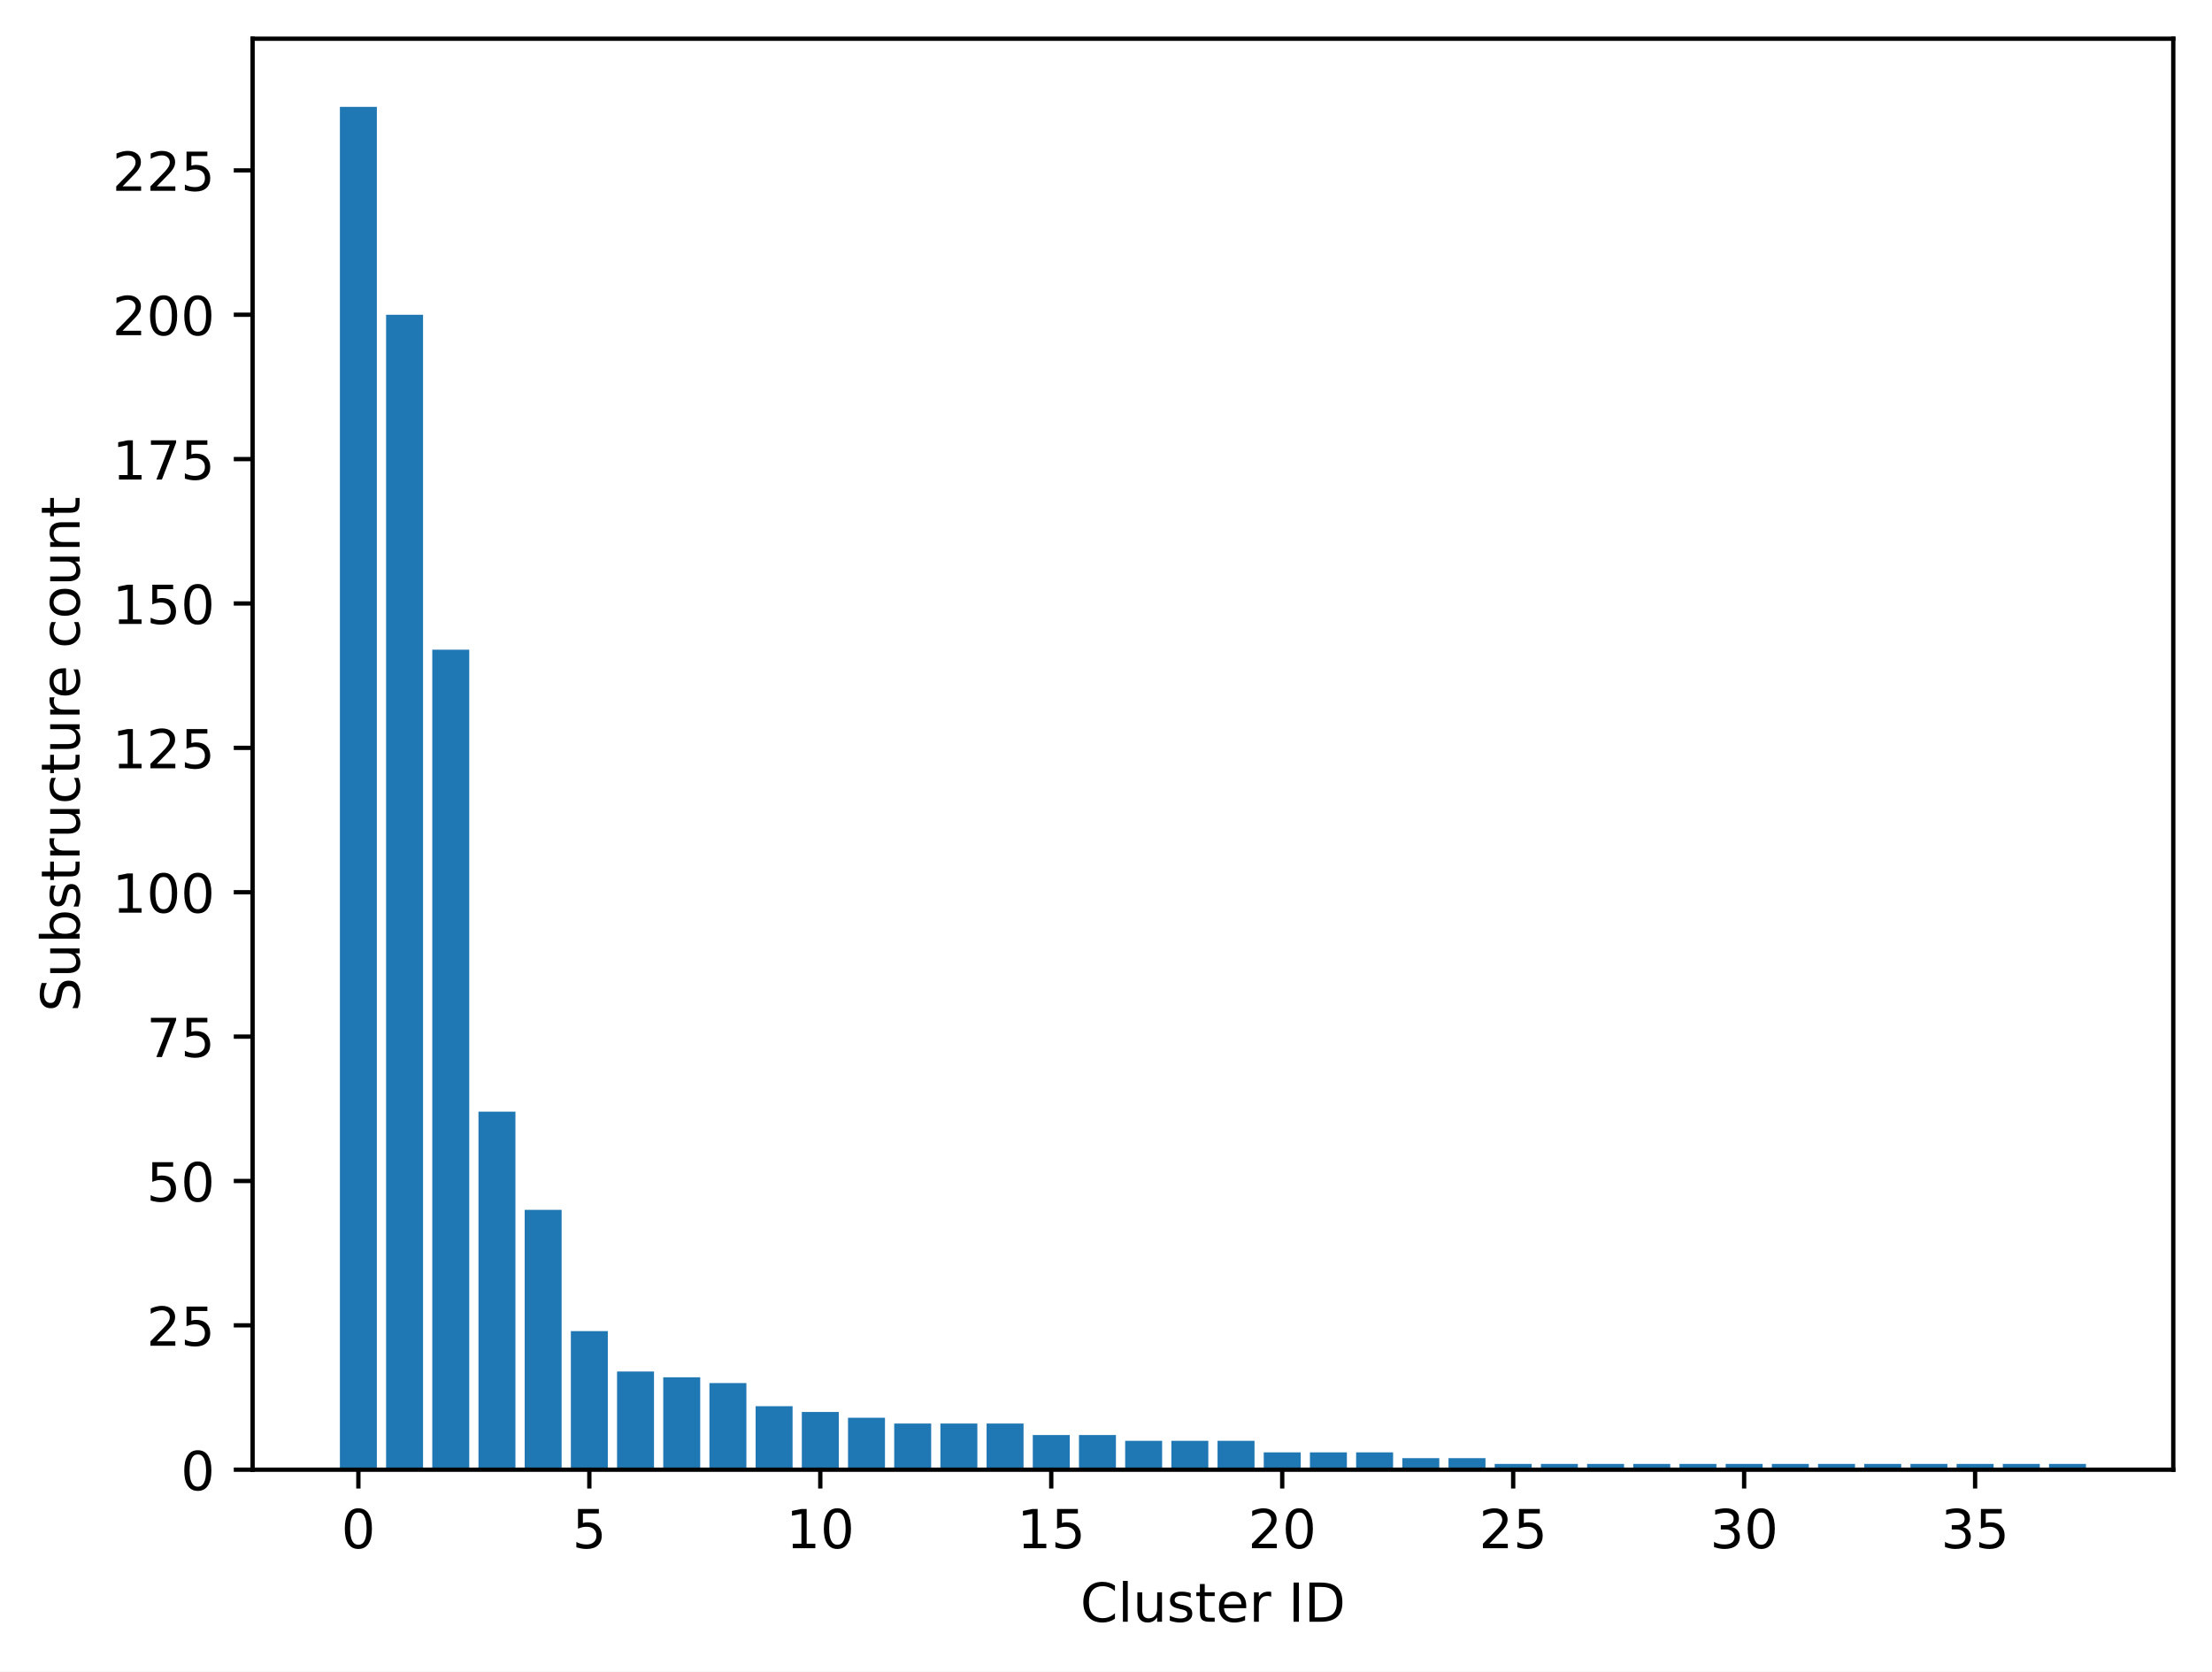
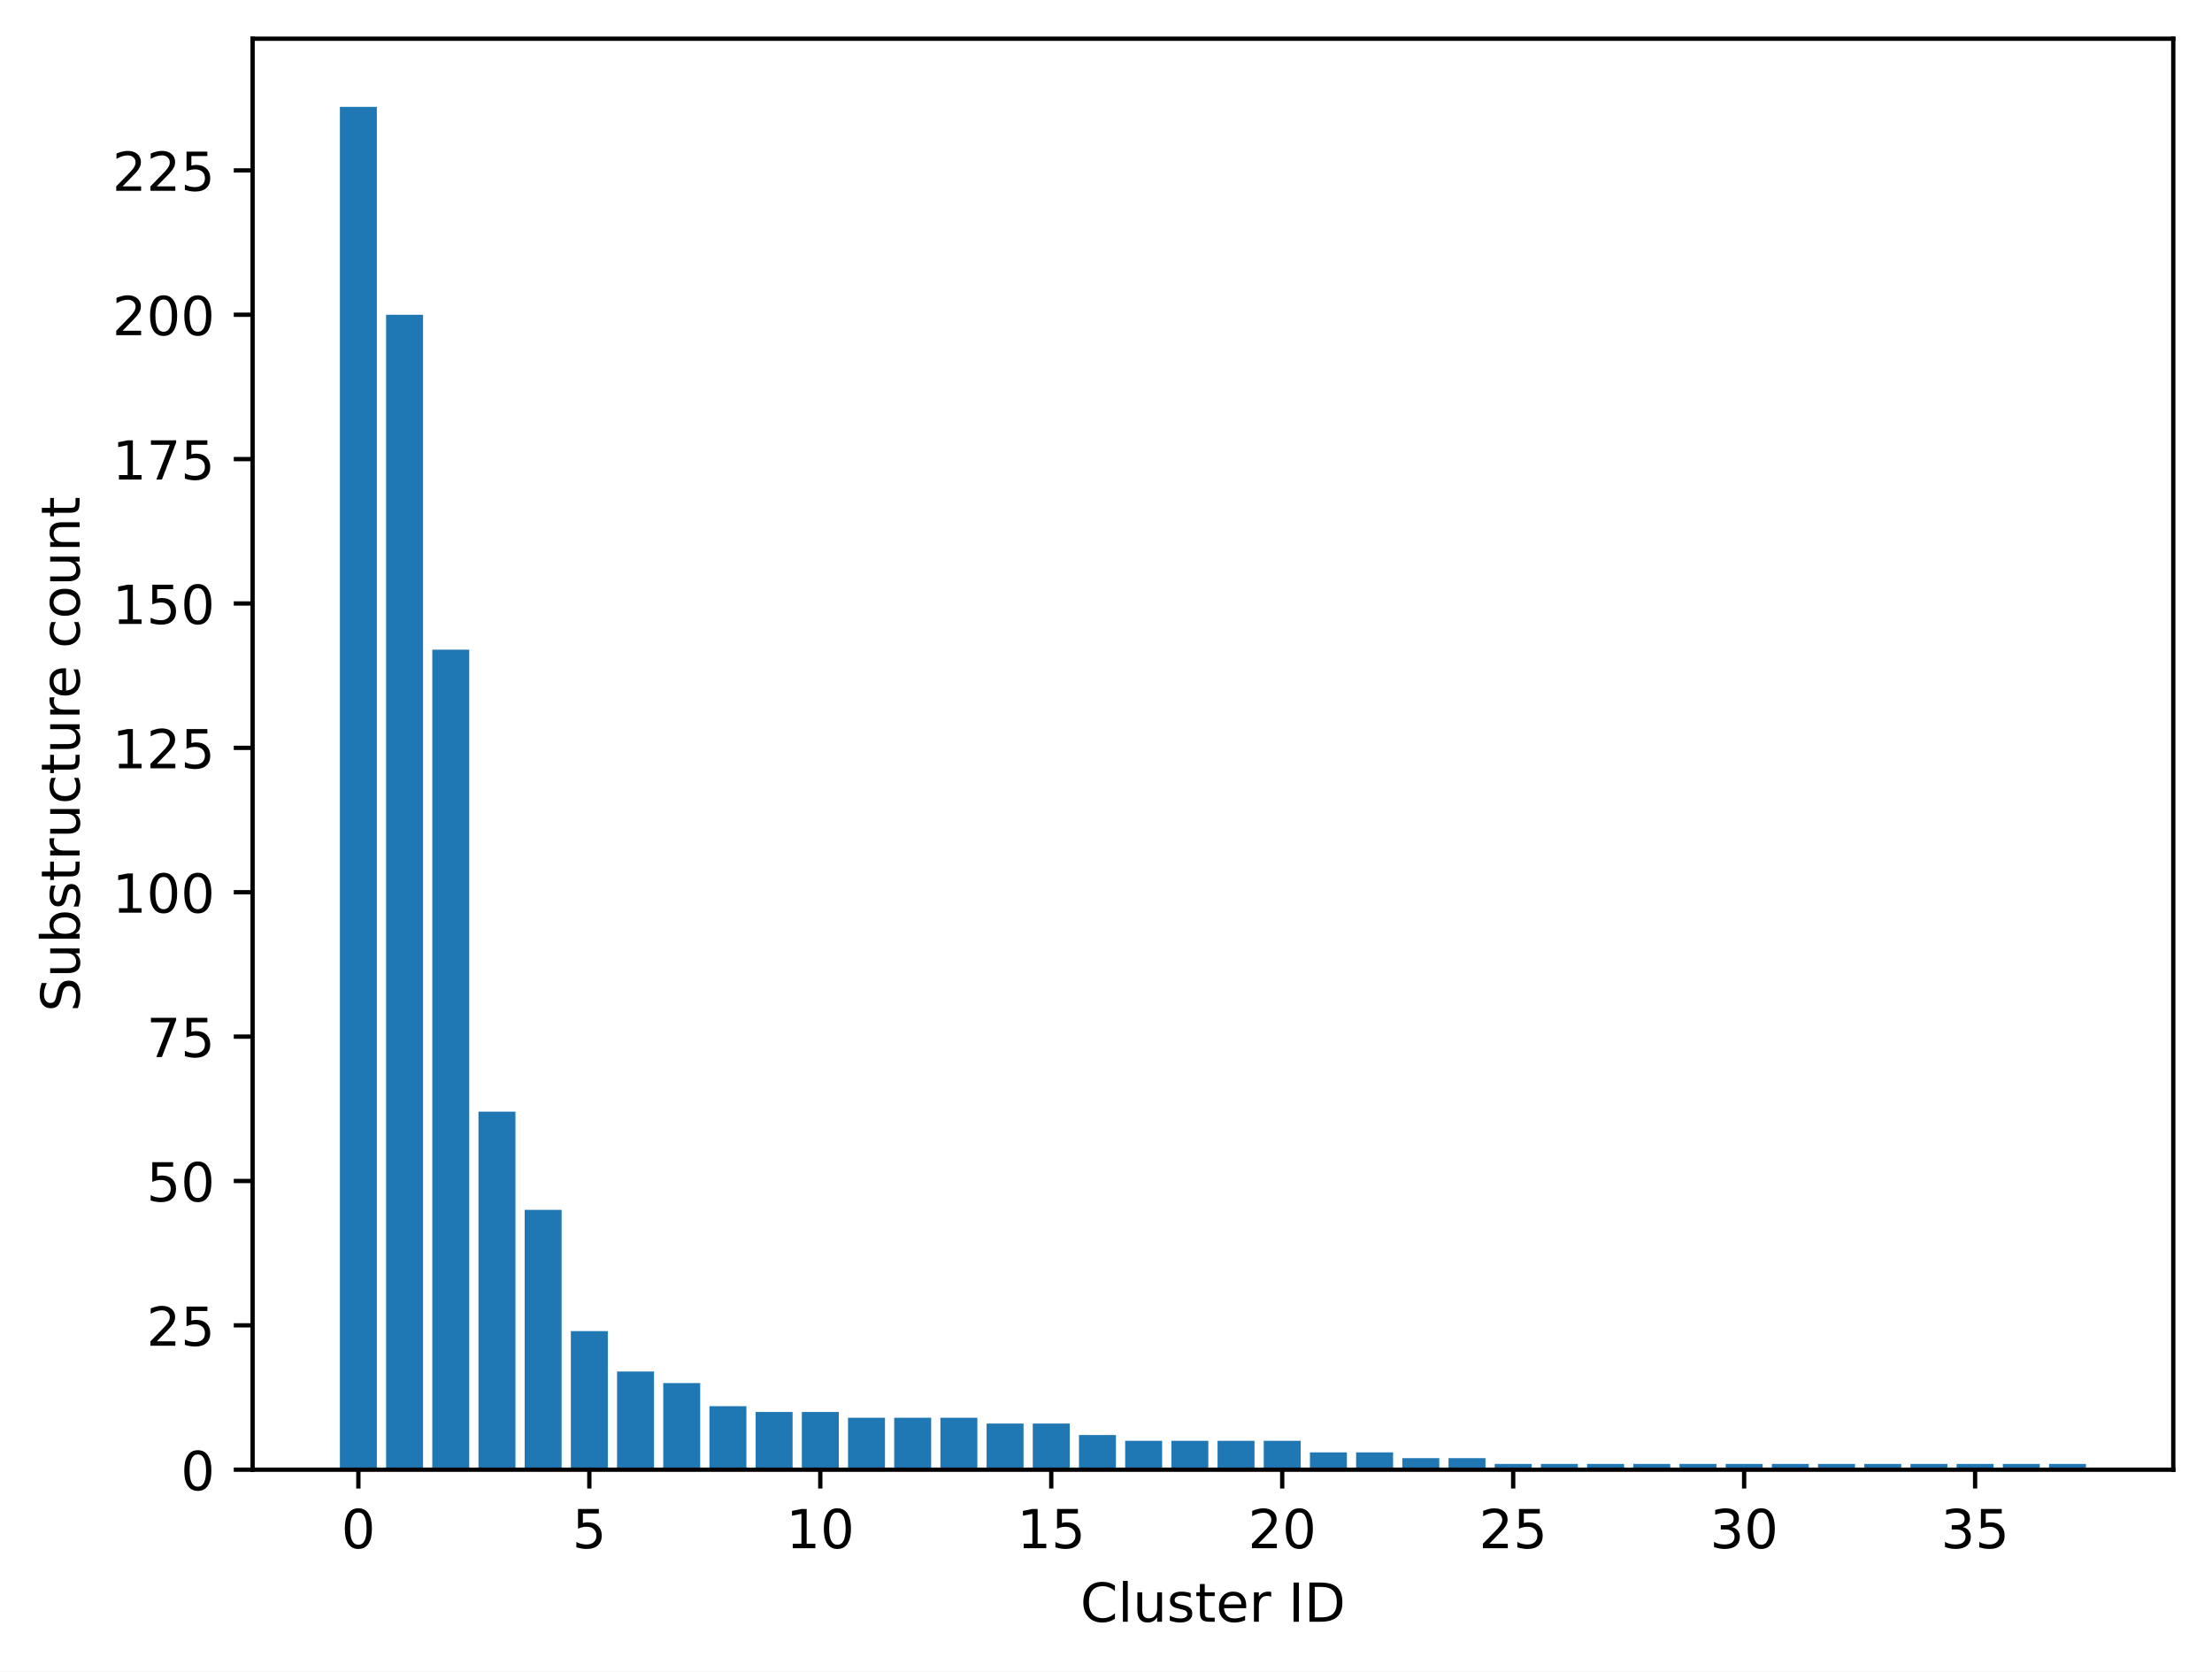
<svg xmlns="http://www.w3.org/2000/svg" xmlns:xlink="http://www.w3.org/1999/xlink" width="411.286pt" height="310.868pt" viewBox="0 0 411.286 310.868" version="1.1">
  <defs>
    <style type="text/css">*{stroke-linejoin: round; stroke-linecap: butt}</style>
  </defs>
  <g id="figure_1">
    <g id="patch_1">
      <path d="M 0 310.868  L 411.286 310.868  L 411.286 0  L 0 0  z " style="fill: #ffffff" />
    </g>
    <g id="axes_1">
      <g id="patch_2">
        <path d="M 46.966 273.312  L 404.086 273.312  L 404.086 7.2  L 46.966 7.2  z " style="fill: #ffffff" />
      </g>
      <g id="patch_3">
-         <path d="M 63.198 273.312  L 70.069 273.312  L 70.069 19.872  L 63.198 19.872  z " clip-path="url(#p70efdf3219)" style="fill: #1f77b4" />
+         <path d="M 63.198 273.312  L 70.069 273.312  L 70.069 19.872  L 63.198 19.872  z " clip-path="url(#p86420637dc)" style="fill: #1f77b4" />
      </g>
      <g id="patch_4">
-         <path d="M 71.787 273.312  L 78.658 273.312  L 78.658 58.532  L 71.787 58.532  z " clip-path="url(#p70efdf3219)" style="fill: #1f77b4" />
+         <path d="M 71.787 273.312  L 78.658 273.312  L 78.658 58.532  L 71.787 58.532  z " clip-path="url(#p86420637dc)" style="fill: #1f77b4" />
      </g>
      <g id="patch_5">
-         <path d="M 80.376 273.312  L 87.247 273.312  L 87.247 120.818  L 80.376 120.818  z " clip-path="url(#p70efdf3219)" style="fill: #1f77b4" />
+         <path d="M 80.376 273.312  L 87.247 273.312  L 87.247 120.818  L 80.376 120.818  z " clip-path="url(#p86420637dc)" style="fill: #1f77b4" />
      </g>
      <g id="patch_6">
-         <path d="M 88.965 273.312  L 95.836 273.312  L 95.836 206.73  L 88.965 206.73  z " clip-path="url(#p70efdf3219)" style="fill: #1f77b4" />
+         <path d="M 88.965 273.312  L 95.836 273.312  L 95.836 206.73  L 88.965 206.73  z " clip-path="url(#p86420637dc)" style="fill: #1f77b4" />
      </g>
      <g id="patch_7">
-         <path d="M 97.553 273.312  L 104.424 273.312  L 104.424 224.987  L 97.553 224.987  z " clip-path="url(#p70efdf3219)" style="fill: #1f77b4" />
+         <path d="M 97.553 273.312  L 104.424 273.312  L 104.424 224.987  L 97.553 224.987  z " clip-path="url(#p86420637dc)" style="fill: #1f77b4" />
      </g>
      <g id="patch_8">
-         <path d="M 106.142 273.312  L 113.013 273.312  L 113.013 247.538  L 106.142 247.538  z " clip-path="url(#p70efdf3219)" style="fill: #1f77b4" />
+         <path d="M 106.142 273.312  L 113.013 273.312  L 113.013 247.538  L 106.142 247.538  z " clip-path="url(#p86420637dc)" style="fill: #1f77b4" />
      </g>
      <g id="patch_9">
-         <path d="M 114.731 273.312  L 121.602 273.312  L 121.602 255.056  L 114.731 255.056  z " clip-path="url(#p70efdf3219)" style="fill: #1f77b4" />
+         <path d="M 114.731 273.312  L 121.602 273.312  L 121.602 255.056  L 114.731 255.056  z " clip-path="url(#p86420637dc)" style="fill: #1f77b4" />
      </g>
      <g id="patch_10">
-         <path d="M 123.32 273.312  L 130.191 273.312  L 130.191 256.13  L 123.32 256.13  z " clip-path="url(#p70efdf3219)" style="fill: #1f77b4" />
+         <path d="M 123.32 273.312  L 130.191 273.312  L 130.191 257.204  L 123.32 257.204  z " clip-path="url(#p86420637dc)" style="fill: #1f77b4" />
      </g>
      <g id="patch_11">
-         <path d="M 131.908 273.312  L 138.779 273.312  L 138.779 257.204  L 131.908 257.204  z " clip-path="url(#p70efdf3219)" style="fill: #1f77b4" />
+         <path d="M 131.908 273.312  L 138.779 273.312  L 138.779 261.499  L 131.908 261.499  z " clip-path="url(#p86420637dc)" style="fill: #1f77b4" />
      </g>
      <g id="patch_12">
-         <path d="M 140.497 273.312  L 147.368 273.312  L 147.368 261.499  L 140.497 261.499  z " clip-path="url(#p70efdf3219)" style="fill: #1f77b4" />
+         <path d="M 140.497 273.312  L 147.368 273.312  L 147.368 262.573  L 140.497 262.573  z " clip-path="url(#p86420637dc)" style="fill: #1f77b4" />
      </g>
      <g id="patch_13">
-         <path d="M 149.086 273.312  L 155.957 273.312  L 155.957 262.573  L 149.086 262.573  z " clip-path="url(#p70efdf3219)" style="fill: #1f77b4" />
+         <path d="M 149.086 273.312  L 155.957 273.312  L 155.957 262.573  L 149.086 262.573  z " clip-path="url(#p86420637dc)" style="fill: #1f77b4" />
      </g>
      <g id="patch_14">
-         <path d="M 157.675 273.312  L 164.546 273.312  L 164.546 263.647  L 157.675 263.647  z " clip-path="url(#p70efdf3219)" style="fill: #1f77b4" />
+         <path d="M 157.675 273.312  L 164.546 273.312  L 164.546 263.647  L 157.675 263.647  z " clip-path="url(#p86420637dc)" style="fill: #1f77b4" />
      </g>
      <g id="patch_15">
-         <path d="M 166.263 273.312  L 173.134 273.312  L 173.134 264.721  L 166.263 264.721  z " clip-path="url(#p70efdf3219)" style="fill: #1f77b4" />
+         <path d="M 166.263 273.312  L 173.134 273.312  L 173.134 263.647  L 166.263 263.647  z " clip-path="url(#p86420637dc)" style="fill: #1f77b4" />
      </g>
      <g id="patch_16">
-         <path d="M 174.852 273.312  L 181.723 273.312  L 181.723 264.721  L 174.852 264.721  z " clip-path="url(#p70efdf3219)" style="fill: #1f77b4" />
+         <path d="M 174.852 273.312  L 181.723 273.312  L 181.723 263.647  L 174.852 263.647  z " clip-path="url(#p86420637dc)" style="fill: #1f77b4" />
      </g>
      <g id="patch_17">
-         <path d="M 183.441 273.312  L 190.312 273.312  L 190.312 264.721  L 183.441 264.721  z " clip-path="url(#p70efdf3219)" style="fill: #1f77b4" />
+         <path d="M 183.441 273.312  L 190.312 273.312  L 190.312 264.721  L 183.441 264.721  z " clip-path="url(#p86420637dc)" style="fill: #1f77b4" />
      </g>
      <g id="patch_18">
-         <path d="M 192.03 273.312  L 198.901 273.312  L 198.901 266.869  L 192.03 266.869  z " clip-path="url(#p70efdf3219)" style="fill: #1f77b4" />
+         <path d="M 192.03 273.312  L 198.901 273.312  L 198.901 264.721  L 192.03 264.721  z " clip-path="url(#p86420637dc)" style="fill: #1f77b4" />
      </g>
      <g id="patch_19">
-         <path d="M 200.618 273.312  L 207.489 273.312  L 207.489 266.869  L 200.618 266.869  z " clip-path="url(#p70efdf3219)" style="fill: #1f77b4" />
+         <path d="M 200.618 273.312  L 207.489 273.312  L 207.489 266.869  L 200.618 266.869  z " clip-path="url(#p86420637dc)" style="fill: #1f77b4" />
      </g>
      <g id="patch_20">
-         <path d="M 209.207 273.312  L 216.078 273.312  L 216.078 267.943  L 209.207 267.943  z " clip-path="url(#p70efdf3219)" style="fill: #1f77b4" />
+         <path d="M 209.207 273.312  L 216.078 273.312  L 216.078 267.943  L 209.207 267.943  z " clip-path="url(#p86420637dc)" style="fill: #1f77b4" />
      </g>
      <g id="patch_21">
-         <path d="M 217.796 273.312  L 224.667 273.312  L 224.667 267.943  L 217.796 267.943  z " clip-path="url(#p70efdf3219)" style="fill: #1f77b4" />
+         <path d="M 217.796 273.312  L 224.667 273.312  L 224.667 267.943  L 217.796 267.943  z " clip-path="url(#p86420637dc)" style="fill: #1f77b4" />
      </g>
      <g id="patch_22">
-         <path d="M 226.384 273.312  L 233.255 273.312  L 233.255 267.943  L 226.384 267.943  z " clip-path="url(#p70efdf3219)" style="fill: #1f77b4" />
+         <path d="M 226.384 273.312  L 233.255 273.312  L 233.255 267.943  L 226.384 267.943  z " clip-path="url(#p86420637dc)" style="fill: #1f77b4" />
      </g>
      <g id="patch_23">
-         <path d="M 234.973 273.312  L 241.844 273.312  L 241.844 270.09  L 234.973 270.09  z " clip-path="url(#p70efdf3219)" style="fill: #1f77b4" />
+         <path d="M 234.973 273.312  L 241.844 273.312  L 241.844 267.943  L 234.973 267.943  z " clip-path="url(#p86420637dc)" style="fill: #1f77b4" />
      </g>
      <g id="patch_24">
-         <path d="M 243.562 273.312  L 250.433 273.312  L 250.433 270.09  L 243.562 270.09  z " clip-path="url(#p70efdf3219)" style="fill: #1f77b4" />
+         <path d="M 243.562 273.312  L 250.433 273.312  L 250.433 270.09  L 243.562 270.09  z " clip-path="url(#p86420637dc)" style="fill: #1f77b4" />
      </g>
      <g id="patch_25">
-         <path d="M 252.151 273.312  L 259.022 273.312  L 259.022 270.09  L 252.151 270.09  z " clip-path="url(#p70efdf3219)" style="fill: #1f77b4" />
+         <path d="M 252.151 273.312  L 259.022 273.312  L 259.022 270.09  L 252.151 270.09  z " clip-path="url(#p86420637dc)" style="fill: #1f77b4" />
      </g>
      <g id="patch_26">
-         <path d="M 260.739 273.312  L 267.61 273.312  L 267.61 271.164  L 260.739 271.164  z " clip-path="url(#p70efdf3219)" style="fill: #1f77b4" />
+         <path d="M 260.739 273.312  L 267.61 273.312  L 267.61 271.164  L 260.739 271.164  z " clip-path="url(#p86420637dc)" style="fill: #1f77b4" />
      </g>
      <g id="patch_27">
-         <path d="M 269.328 273.312  L 276.199 273.312  L 276.199 271.164  L 269.328 271.164  z " clip-path="url(#p70efdf3219)" style="fill: #1f77b4" />
+         <path d="M 269.328 273.312  L 276.199 273.312  L 276.199 271.164  L 269.328 271.164  z " clip-path="url(#p86420637dc)" style="fill: #1f77b4" />
      </g>
      <g id="patch_28">
-         <path d="M 277.917 273.312  L 284.788 273.312  L 284.788 272.238  L 277.917 272.238  z " clip-path="url(#p70efdf3219)" style="fill: #1f77b4" />
+         <path d="M 277.917 273.312  L 284.788 273.312  L 284.788 272.238  L 277.917 272.238  z " clip-path="url(#p86420637dc)" style="fill: #1f77b4" />
      </g>
      <g id="patch_29">
-         <path d="M 286.506 273.312  L 293.377 273.312  L 293.377 272.238  L 286.506 272.238  z " clip-path="url(#p70efdf3219)" style="fill: #1f77b4" />
+         <path d="M 286.506 273.312  L 293.377 273.312  L 293.377 272.238  L 286.506 272.238  z " clip-path="url(#p86420637dc)" style="fill: #1f77b4" />
      </g>
      <g id="patch_30">
-         <path d="M 295.094 273.312  L 301.965 273.312  L 301.965 272.238  L 295.094 272.238  z " clip-path="url(#p70efdf3219)" style="fill: #1f77b4" />
+         <path d="M 295.094 273.312  L 301.965 273.312  L 301.965 272.238  L 295.094 272.238  z " clip-path="url(#p86420637dc)" style="fill: #1f77b4" />
      </g>
      <g id="patch_31">
-         <path d="M 303.683 273.312  L 310.554 273.312  L 310.554 272.238  L 303.683 272.238  z " clip-path="url(#p70efdf3219)" style="fill: #1f77b4" />
+         <path d="M 303.683 273.312  L 310.554 273.312  L 310.554 272.238  L 303.683 272.238  z " clip-path="url(#p86420637dc)" style="fill: #1f77b4" />
      </g>
      <g id="patch_32">
-         <path d="M 312.272 273.312  L 319.143 273.312  L 319.143 272.238  L 312.272 272.238  z " clip-path="url(#p70efdf3219)" style="fill: #1f77b4" />
+         <path d="M 312.272 273.312  L 319.143 273.312  L 319.143 272.238  L 312.272 272.238  z " clip-path="url(#p86420637dc)" style="fill: #1f77b4" />
      </g>
      <g id="patch_33">
-         <path d="M 320.861 273.312  L 327.732 273.312  L 327.732 272.238  L 320.861 272.238  z " clip-path="url(#p70efdf3219)" style="fill: #1f77b4" />
+         <path d="M 320.861 273.312  L 327.732 273.312  L 327.732 272.238  L 320.861 272.238  z " clip-path="url(#p86420637dc)" style="fill: #1f77b4" />
      </g>
      <g id="patch_34">
-         <path d="M 329.449 273.312  L 336.32 273.312  L 336.32 272.238  L 329.449 272.238  z " clip-path="url(#p70efdf3219)" style="fill: #1f77b4" />
+         <path d="M 329.449 273.312  L 336.32 273.312  L 336.32 272.238  L 329.449 272.238  z " clip-path="url(#p86420637dc)" style="fill: #1f77b4" />
      </g>
      <g id="patch_35">
-         <path d="M 338.038 273.312  L 344.909 273.312  L 344.909 272.238  L 338.038 272.238  z " clip-path="url(#p70efdf3219)" style="fill: #1f77b4" />
+         <path d="M 338.038 273.312  L 344.909 273.312  L 344.909 272.238  L 338.038 272.238  z " clip-path="url(#p86420637dc)" style="fill: #1f77b4" />
      </g>
      <g id="patch_36">
-         <path d="M 346.627 273.312  L 353.498 273.312  L 353.498 272.238  L 346.627 272.238  z " clip-path="url(#p70efdf3219)" style="fill: #1f77b4" />
+         <path d="M 346.627 273.312  L 353.498 273.312  L 353.498 272.238  L 346.627 272.238  z " clip-path="url(#p86420637dc)" style="fill: #1f77b4" />
      </g>
      <g id="patch_37">
-         <path d="M 355.216 273.312  L 362.087 273.312  L 362.087 272.238  L 355.216 272.238  z " clip-path="url(#p70efdf3219)" style="fill: #1f77b4" />
+         <path d="M 355.216 273.312  L 362.087 273.312  L 362.087 272.238  L 355.216 272.238  z " clip-path="url(#p86420637dc)" style="fill: #1f77b4" />
      </g>
      <g id="patch_38">
-         <path d="M 363.804 273.312  L 370.675 273.312  L 370.675 272.238  L 363.804 272.238  z " clip-path="url(#p70efdf3219)" style="fill: #1f77b4" />
+         <path d="M 363.804 273.312  L 370.675 273.312  L 370.675 272.238  L 363.804 272.238  z " clip-path="url(#p86420637dc)" style="fill: #1f77b4" />
      </g>
      <g id="patch_39">
-         <path d="M 372.393 273.312  L 379.264 273.312  L 379.264 272.238  L 372.393 272.238  z " clip-path="url(#p70efdf3219)" style="fill: #1f77b4" />
+         <path d="M 372.393 273.312  L 379.264 273.312  L 379.264 272.238  L 372.393 272.238  z " clip-path="url(#p86420637dc)" style="fill: #1f77b4" />
      </g>
      <g id="patch_40">
-         <path d="M 380.982 273.312  L 387.853 273.312  L 387.853 272.238  L 380.982 272.238  z " clip-path="url(#p70efdf3219)" style="fill: #1f77b4" />
+         <path d="M 380.982 273.312  L 387.853 273.312  L 387.853 272.238  L 380.982 272.238  z " clip-path="url(#p86420637dc)" style="fill: #1f77b4" />
      </g>
      <g id="matplotlib.axis_1">
        <g id="xtick_1">
          <g id="line2d_1">
            <defs>
-               <path id="m24c90a7b37" d="M 0 0  L 0 3.5  " style="stroke: #000000; stroke-width: 0.8" />
+               <path id="m5de4d8541d" d="M 0 0  L 0 3.5  " style="stroke: #000000; stroke-width: 0.8" />
            </defs>
            <g>
-               <use xlink:href="#m24c90a7b37" x="66.634" y="273.312" style="stroke: #000000; stroke-width: 0.8" />
+               <use xlink:href="#m5de4d8541d" x="66.634" y="273.312" style="stroke: #000000; stroke-width: 0.8" />
            </g>
          </g>
          <g id="text_1">
            <g transform="translate(63.4526 287.9104) scale(0.1 -0.1)">
              <defs>
                <path id="DejaVuSans-30" d="M 2034 4250  Q 1547 4250 1301 3770  Q 1056 3291 1056 2328  Q 1056 1369 1301 889  Q 1547 409 2034 409  Q 2525 409 2770 889  Q 3016 1369 3016 2328  Q 3016 3291 2770 3770  Q 2525 4250 2034 4250  z M 2034 4750  Q 2819 4750 3233 4129  Q 3647 3509 3647 2328  Q 3647 1150 3233 529  Q 2819 -91 2034 -91  Q 1250 -91 836 529  Q 422 1150 422 2328  Q 422 3509 836 4129  Q 1250 4750 2034 4750  z " transform="scale(0.015625)" />
              </defs>
              <use xlink:href="#DejaVuSans-30" />
            </g>
          </g>
        </g>
        <g id="xtick_2">
          <g id="line2d_2">
            <g>
-               <use xlink:href="#m24c90a7b37" x="109.578" y="273.312" style="stroke: #000000; stroke-width: 0.8" />
+               <use xlink:href="#m5de4d8541d" x="109.578" y="273.312" style="stroke: #000000; stroke-width: 0.8" />
            </g>
          </g>
          <g id="text_2">
            <g transform="translate(106.3963 287.9104) scale(0.1 -0.1)">
              <defs>
                <path id="DejaVuSans-35" d="M 691 4666  L 3169 4666  L 3169 4134  L 1269 4134  L 1269 2991  Q 1406 3038 1543 3061  Q 1681 3084 1819 3084  Q 2600 3084 3056 2656  Q 3513 2228 3513 1497  Q 3513 744 3044 326  Q 2575 -91 1722 -91  Q 1428 -91 1123 -41  Q 819 9 494 109  L 494 744  Q 775 591 1075 516  Q 1375 441 1709 441  Q 2250 441 2565 725  Q 2881 1009 2881 1497  Q 2881 1984 2565 2268  Q 2250 2553 1709 2553  Q 1456 2553 1204 2497  Q 953 2441 691 2322  L 691 4666  z " transform="scale(0.015625)" />
              </defs>
              <use xlink:href="#DejaVuSans-35" />
            </g>
          </g>
        </g>
        <g id="xtick_3">
          <g id="line2d_3">
            <g>
-               <use xlink:href="#m24c90a7b37" x="152.521" y="273.312" style="stroke: #000000; stroke-width: 0.8" />
+               <use xlink:href="#m5de4d8541d" x="152.521" y="273.312" style="stroke: #000000; stroke-width: 0.8" />
            </g>
          </g>
          <g id="text_3">
            <g transform="translate(146.1588 287.9104) scale(0.1 -0.1)">
              <defs>
                <path id="DejaVuSans-31" d="M 794 531  L 1825 531  L 1825 4091  L 703 3866  L 703 4441  L 1819 4666  L 2450 4666  L 2450 531  L 3481 531  L 3481 0  L 794 0  L 794 531  z " transform="scale(0.015625)" />
              </defs>
              <use xlink:href="#DejaVuSans-31" />
              <use xlink:href="#DejaVuSans-30" x="63.623" />
            </g>
          </g>
        </g>
        <g id="xtick_4">
          <g id="line2d_4">
            <g>
-               <use xlink:href="#m24c90a7b37" x="195.465" y="273.312" style="stroke: #000000; stroke-width: 0.8" />
+               <use xlink:href="#m5de4d8541d" x="195.465" y="273.312" style="stroke: #000000; stroke-width: 0.8" />
            </g>
          </g>
          <g id="text_4">
            <g transform="translate(189.1025 287.9104) scale(0.1 -0.1)">
              <use xlink:href="#DejaVuSans-31" />
              <use xlink:href="#DejaVuSans-35" x="63.623" />
            </g>
          </g>
        </g>
        <g id="xtick_5">
          <g id="line2d_5">
            <g>
-               <use xlink:href="#m24c90a7b37" x="238.409" y="273.312" style="stroke: #000000; stroke-width: 0.8" />
+               <use xlink:href="#m5de4d8541d" x="238.409" y="273.312" style="stroke: #000000; stroke-width: 0.8" />
            </g>
          </g>
          <g id="text_5">
            <g transform="translate(232.0462 287.9104) scale(0.1 -0.1)">
              <defs>
                <path id="DejaVuSans-32" d="M 1228 531  L 3431 531  L 3431 0  L 469 0  L 469 531  Q 828 903 1448 1529  Q 2069 2156 2228 2338  Q 2531 2678 2651 2914  Q 2772 3150 2772 3378  Q 2772 3750 2511 3984  Q 2250 4219 1831 4219  Q 1534 4219 1204 4116  Q 875 4013 500 3803  L 500 4441  Q 881 4594 1212 4672  Q 1544 4750 1819 4750  Q 2544 4750 2975 4387  Q 3406 4025 3406 3419  Q 3406 3131 3298 2873  Q 3191 2616 2906 2266  Q 2828 2175 2409 1742  Q 1991 1309 1228 531  z " transform="scale(0.015625)" />
              </defs>
              <use xlink:href="#DejaVuSans-32" />
              <use xlink:href="#DejaVuSans-30" x="63.623" />
            </g>
          </g>
        </g>
        <g id="xtick_6">
          <g id="line2d_6">
            <g>
-               <use xlink:href="#m24c90a7b37" x="281.352" y="273.312" style="stroke: #000000; stroke-width: 0.8" />
+               <use xlink:href="#m5de4d8541d" x="281.352" y="273.312" style="stroke: #000000; stroke-width: 0.8" />
            </g>
          </g>
          <g id="text_6">
            <g transform="translate(274.99 287.9104) scale(0.1 -0.1)">
              <use xlink:href="#DejaVuSans-32" />
              <use xlink:href="#DejaVuSans-35" x="63.623" />
            </g>
          </g>
        </g>
        <g id="xtick_7">
          <g id="line2d_7">
            <g>
-               <use xlink:href="#m24c90a7b37" x="324.296" y="273.312" style="stroke: #000000; stroke-width: 0.8" />
+               <use xlink:href="#m5de4d8541d" x="324.296" y="273.312" style="stroke: #000000; stroke-width: 0.8" />
            </g>
          </g>
          <g id="text_7">
            <g transform="translate(317.9337 287.9104) scale(0.1 -0.1)">
              <defs>
                <path id="DejaVuSans-33" d="M 2597 2516  Q 3050 2419 3304 2112  Q 3559 1806 3559 1356  Q 3559 666 3084 287  Q 2609 -91 1734 -91  Q 1441 -91 1130 -33  Q 819 25 488 141  L 488 750  Q 750 597 1062 519  Q 1375 441 1716 441  Q 2309 441 2620 675  Q 2931 909 2931 1356  Q 2931 1769 2642 2001  Q 2353 2234 1838 2234  L 1294 2234  L 1294 2753  L 1863 2753  Q 2328 2753 2575 2939  Q 2822 3125 2822 3475  Q 2822 3834 2567 4026  Q 2313 4219 1838 4219  Q 1578 4219 1281 4162  Q 984 4106 628 3988  L 628 4550  Q 988 4650 1302 4700  Q 1616 4750 1894 4750  Q 2613 4750 3031 4423  Q 3450 4097 3450 3541  Q 3450 3153 3228 2886  Q 3006 2619 2597 2516  z " transform="scale(0.015625)" />
              </defs>
              <use xlink:href="#DejaVuSans-33" />
              <use xlink:href="#DejaVuSans-30" x="63.623" />
            </g>
          </g>
        </g>
        <g id="xtick_8">
          <g id="line2d_8">
            <g>
-               <use xlink:href="#m24c90a7b37" x="367.24" y="273.312" style="stroke: #000000; stroke-width: 0.8" />
+               <use xlink:href="#m5de4d8541d" x="367.24" y="273.312" style="stroke: #000000; stroke-width: 0.8" />
            </g>
          </g>
          <g id="text_8">
            <g transform="translate(360.8774 287.9104) scale(0.1 -0.1)">
              <use xlink:href="#DejaVuSans-33" />
              <use xlink:href="#DejaVuSans-35" x="63.623" />
            </g>
          </g>
        </g>
        <g id="text_9">
          <g transform="translate(200.8655 301.5886) scale(0.1 -0.1)">
            <defs>
              <path id="DejaVuSans-43" d="M 4122 4306  L 4122 3641  Q 3803 3938 3442 4084  Q 3081 4231 2675 4231  Q 1875 4231 1450 3742  Q 1025 3253 1025 2328  Q 1025 1406 1450 917  Q 1875 428 2675 428  Q 3081 428 3442 575  Q 3803 722 4122 1019  L 4122 359  Q 3791 134 3420 21  Q 3050 -91 2638 -91  Q 1578 -91 968 557  Q 359 1206 359 2328  Q 359 3453 968 4101  Q 1578 4750 2638 4750  Q 3056 4750 3426 4639  Q 3797 4528 4122 4306  z " transform="scale(0.015625)" />
              <path id="DejaVuSans-6c" d="M 603 4863  L 1178 4863  L 1178 0  L 603 0  L 603 4863  z " transform="scale(0.015625)" />
              <path id="DejaVuSans-75" d="M 544 1381  L 544 3500  L 1119 3500  L 1119 1403  Q 1119 906 1312 657  Q 1506 409 1894 409  Q 2359 409 2629 706  Q 2900 1003 2900 1516  L 2900 3500  L 3475 3500  L 3475 0  L 2900 0  L 2900 538  Q 2691 219 2414 64  Q 2138 -91 1772 -91  Q 1169 -91 856 284  Q 544 659 544 1381  z M 1991 3584  L 1991 3584  z " transform="scale(0.015625)" />
              <path id="DejaVuSans-73" d="M 2834 3397  L 2834 2853  Q 2591 2978 2328 3040  Q 2066 3103 1784 3103  Q 1356 3103 1142 2972  Q 928 2841 928 2578  Q 928 2378 1081 2264  Q 1234 2150 1697 2047  L 1894 2003  Q 2506 1872 2764 1633  Q 3022 1394 3022 966  Q 3022 478 2636 193  Q 2250 -91 1575 -91  Q 1294 -91 989 -36  Q 684 19 347 128  L 347 722  Q 666 556 975 473  Q 1284 391 1588 391  Q 1994 391 2212 530  Q 2431 669 2431 922  Q 2431 1156 2273 1281  Q 2116 1406 1581 1522  L 1381 1569  Q 847 1681 609 1914  Q 372 2147 372 2553  Q 372 3047 722 3315  Q 1072 3584 1716 3584  Q 2034 3584 2315 3537  Q 2597 3491 2834 3397  z " transform="scale(0.015625)" />
              <path id="DejaVuSans-74" d="M 1172 4494  L 1172 3500  L 2356 3500  L 2356 3053  L 1172 3053  L 1172 1153  Q 1172 725 1289 603  Q 1406 481 1766 481  L 2356 481  L 2356 0  L 1766 0  Q 1100 0 847 248  Q 594 497 594 1153  L 594 3053  L 172 3053  L 172 3500  L 594 3500  L 594 4494  L 1172 4494  z " transform="scale(0.015625)" />
              <path id="DejaVuSans-65" d="M 3597 1894  L 3597 1613  L 953 1613  Q 991 1019 1311 708  Q 1631 397 2203 397  Q 2534 397 2845 478  Q 3156 559 3463 722  L 3463 178  Q 3153 47 2828 -22  Q 2503 -91 2169 -91  Q 1331 -91 842 396  Q 353 884 353 1716  Q 353 2575 817 3079  Q 1281 3584 2069 3584  Q 2775 3584 3186 3129  Q 3597 2675 3597 1894  z M 3022 2063  Q 3016 2534 2758 2815  Q 2500 3097 2075 3097  Q 1594 3097 1305 2825  Q 1016 2553 972 2059  L 3022 2063  z " transform="scale(0.015625)" />
              <path id="DejaVuSans-72" d="M 2631 2963  Q 2534 3019 2420 3045  Q 2306 3072 2169 3072  Q 1681 3072 1420 2755  Q 1159 2438 1159 1844  L 1159 0  L 581 0  L 581 3500  L 1159 3500  L 1159 2956  Q 1341 3275 1631 3429  Q 1922 3584 2338 3584  Q 2397 3584 2469 3576  Q 2541 3569 2628 3553  L 2631 2963  z " transform="scale(0.015625)" />
              <path id="DejaVuSans-20" transform="scale(0.015625)" />
              <path id="DejaVuSans-49" d="M 628 4666  L 1259 4666  L 1259 0  L 628 0  L 628 4666  z " transform="scale(0.015625)" />
              <path id="DejaVuSans-44" d="M 1259 4147  L 1259 519  L 2022 519  Q 2988 519 3436 956  Q 3884 1394 3884 2338  Q 3884 3275 3436 3711  Q 2988 4147 2022 4147  L 1259 4147  z M 628 4666  L 1925 4666  Q 3281 4666 3915 4102  Q 4550 3538 4550 2338  Q 4550 1131 3912 565  Q 3275 0 1925 0  L 628 0  L 628 4666  z " transform="scale(0.015625)" />
            </defs>
            <use xlink:href="#DejaVuSans-43" />
            <use xlink:href="#DejaVuSans-6c" x="69.824" />
            <use xlink:href="#DejaVuSans-75" x="97.607" />
            <use xlink:href="#DejaVuSans-73" x="160.986" />
            <use xlink:href="#DejaVuSans-74" x="213.086" />
            <use xlink:href="#DejaVuSans-65" x="252.295" />
            <use xlink:href="#DejaVuSans-72" x="313.818" />
            <use xlink:href="#DejaVuSans-20" x="354.932" />
            <use xlink:href="#DejaVuSans-49" x="386.719" />
            <use xlink:href="#DejaVuSans-44" x="416.211" />
          </g>
        </g>
      </g>
      <g id="matplotlib.axis_2">
        <g id="ytick_1">
          <g id="line2d_9">
            <defs>
-               <path id="mccb3c812b2" d="M 0 0  L -3.5 0  " style="stroke: #000000; stroke-width: 0.8" />
+               <path id="m8d1ea93527" d="M 0 0  L -3.5 0  " style="stroke: #000000; stroke-width: 0.8" />
            </defs>
            <g>
-               <use xlink:href="#mccb3c812b2" x="46.966" y="273.312" style="stroke: #000000; stroke-width: 0.8" />
+               <use xlink:href="#m8d1ea93527" x="46.966" y="273.312" style="stroke: #000000; stroke-width: 0.8" />
            </g>
          </g>
          <g id="text_10">
            <g transform="translate(33.60312 277.1112) scale(0.1 -0.1)">
              <use xlink:href="#DejaVuSans-30" />
            </g>
          </g>
        </g>
        <g id="ytick_2">
          <g id="line2d_10">
            <g>
-               <use xlink:href="#mccb3c812b2" x="46.966" y="246.465" style="stroke: #000000; stroke-width: 0.8" />
+               <use xlink:href="#m8d1ea93527" x="46.966" y="246.465" style="stroke: #000000; stroke-width: 0.8" />
            </g>
          </g>
          <g id="text_11">
            <g transform="translate(27.24063 250.2638) scale(0.1 -0.1)">
              <use xlink:href="#DejaVuSans-32" />
              <use xlink:href="#DejaVuSans-35" x="63.623" />
            </g>
          </g>
        </g>
        <g id="ytick_3">
          <g id="line2d_11">
            <g>
-               <use xlink:href="#mccb3c812b2" x="46.966" y="219.617" style="stroke: #000000; stroke-width: 0.8" />
+               <use xlink:href="#m8d1ea93527" x="46.966" y="219.617" style="stroke: #000000; stroke-width: 0.8" />
            </g>
          </g>
          <g id="text_12">
            <g transform="translate(27.24063 223.4163) scale(0.1 -0.1)">
              <use xlink:href="#DejaVuSans-35" />
              <use xlink:href="#DejaVuSans-30" x="63.623" />
            </g>
          </g>
        </g>
        <g id="ytick_4">
          <g id="line2d_12">
            <g>
-               <use xlink:href="#mccb3c812b2" x="46.966" y="192.77" style="stroke: #000000; stroke-width: 0.8" />
+               <use xlink:href="#m8d1ea93527" x="46.966" y="192.77" style="stroke: #000000; stroke-width: 0.8" />
            </g>
          </g>
          <g id="text_13">
            <g transform="translate(27.24063 196.5688) scale(0.1 -0.1)">
              <defs>
                <path id="DejaVuSans-37" d="M 525 4666  L 3525 4666  L 3525 4397  L 1831 0  L 1172 0  L 2766 4134  L 525 4134  L 525 4666  z " transform="scale(0.015625)" />
              </defs>
              <use xlink:href="#DejaVuSans-37" />
              <use xlink:href="#DejaVuSans-35" x="63.623" />
            </g>
          </g>
        </g>
        <g id="ytick_5">
          <g id="line2d_13">
            <g>
-               <use xlink:href="#mccb3c812b2" x="46.966" y="165.922" style="stroke: #000000; stroke-width: 0.8" />
+               <use xlink:href="#m8d1ea93527" x="46.966" y="165.922" style="stroke: #000000; stroke-width: 0.8" />
            </g>
          </g>
          <g id="text_14">
            <g transform="translate(20.87813 169.7214) scale(0.1 -0.1)">
              <use xlink:href="#DejaVuSans-31" />
              <use xlink:href="#DejaVuSans-30" x="63.623" />
              <use xlink:href="#DejaVuSans-30" x="127.246" />
            </g>
          </g>
        </g>
        <g id="ytick_6">
          <g id="line2d_14">
            <g>
-               <use xlink:href="#mccb3c812b2" x="46.966" y="139.075" style="stroke: #000000; stroke-width: 0.8" />
+               <use xlink:href="#m8d1ea93527" x="46.966" y="139.075" style="stroke: #000000; stroke-width: 0.8" />
            </g>
          </g>
          <g id="text_15">
            <g transform="translate(20.87813 142.8739) scale(0.1 -0.1)">
              <use xlink:href="#DejaVuSans-31" />
              <use xlink:href="#DejaVuSans-32" x="63.623" />
              <use xlink:href="#DejaVuSans-35" x="127.246" />
            </g>
          </g>
        </g>
        <g id="ytick_7">
          <g id="line2d_15">
            <g>
-               <use xlink:href="#mccb3c812b2" x="46.966" y="112.227" style="stroke: #000000; stroke-width: 0.8" />
+               <use xlink:href="#m8d1ea93527" x="46.966" y="112.227" style="stroke: #000000; stroke-width: 0.8" />
            </g>
          </g>
          <g id="text_16">
            <g transform="translate(20.87813 116.0265) scale(0.1 -0.1)">
              <use xlink:href="#DejaVuSans-31" />
              <use xlink:href="#DejaVuSans-35" x="63.623" />
              <use xlink:href="#DejaVuSans-30" x="127.246" />
            </g>
          </g>
        </g>
        <g id="ytick_8">
          <g id="line2d_16">
            <g>
-               <use xlink:href="#mccb3c812b2" x="46.966" y="85.38" style="stroke: #000000; stroke-width: 0.8" />
+               <use xlink:href="#m8d1ea93527" x="46.966" y="85.38" style="stroke: #000000; stroke-width: 0.8" />
            </g>
          </g>
          <g id="text_17">
            <g transform="translate(20.87813 89.17902) scale(0.1 -0.1)">
              <use xlink:href="#DejaVuSans-31" />
              <use xlink:href="#DejaVuSans-37" x="63.623" />
              <use xlink:href="#DejaVuSans-35" x="127.246" />
            </g>
          </g>
        </g>
        <g id="ytick_9">
          <g id="line2d_17">
            <g>
-               <use xlink:href="#mccb3c812b2" x="46.966" y="58.532" style="stroke: #000000; stroke-width: 0.8" />
+               <use xlink:href="#m8d1ea93527" x="46.966" y="58.532" style="stroke: #000000; stroke-width: 0.8" />
            </g>
          </g>
          <g id="text_18">
            <g transform="translate(20.87813 62.33156) scale(0.1 -0.1)">
              <use xlink:href="#DejaVuSans-32" />
              <use xlink:href="#DejaVuSans-30" x="63.623" />
              <use xlink:href="#DejaVuSans-30" x="127.246" />
            </g>
          </g>
        </g>
        <g id="ytick_10">
          <g id="line2d_18">
            <g>
-               <use xlink:href="#mccb3c812b2" x="46.966" y="31.685" style="stroke: #000000; stroke-width: 0.8" />
+               <use xlink:href="#m8d1ea93527" x="46.966" y="31.685" style="stroke: #000000; stroke-width: 0.8" />
            </g>
          </g>
          <g id="text_19">
            <g transform="translate(20.87813 35.4841) scale(0.1 -0.1)">
              <use xlink:href="#DejaVuSans-32" />
              <use xlink:href="#DejaVuSans-32" x="63.623" />
              <use xlink:href="#DejaVuSans-35" x="127.246" />
            </g>
          </g>
        </g>
        <g id="text_20">
          <g transform="translate(14.79844 188.1552) rotate(-90) scale(0.1 -0.1)">
            <defs>
              <path id="DejaVuSans-53" d="M 3425 4513  L 3425 3897  Q 3066 4069 2747 4153  Q 2428 4238 2131 4238  Q 1616 4238 1336 4038  Q 1056 3838 1056 3469  Q 1056 3159 1242 3001  Q 1428 2844 1947 2747  L 2328 2669  Q 3034 2534 3370 2195  Q 3706 1856 3706 1288  Q 3706 609 3251 259  Q 2797 -91 1919 -91  Q 1588 -91 1214 -16  Q 841 59 441 206  L 441 856  Q 825 641 1194 531  Q 1563 422 1919 422  Q 2459 422 2753 634  Q 3047 847 3047 1241  Q 3047 1584 2836 1778  Q 2625 1972 2144 2069  L 1759 2144  Q 1053 2284 737 2584  Q 422 2884 422 3419  Q 422 4038 858 4394  Q 1294 4750 2059 4750  Q 2388 4750 2728 4690  Q 3069 4631 3425 4513  z " transform="scale(0.015625)" />
              <path id="DejaVuSans-62" d="M 3116 1747  Q 3116 2381 2855 2742  Q 2594 3103 2138 3103  Q 1681 3103 1420 2742  Q 1159 2381 1159 1747  Q 1159 1113 1420 752  Q 1681 391 2138 391  Q 2594 391 2855 752  Q 3116 1113 3116 1747  z M 1159 2969  Q 1341 3281 1617 3432  Q 1894 3584 2278 3584  Q 2916 3584 3314 3078  Q 3713 2572 3713 1747  Q 3713 922 3314 415  Q 2916 -91 2278 -91  Q 1894 -91 1617 61  Q 1341 213 1159 525  L 1159 0  L 581 0  L 581 4863  L 1159 4863  L 1159 2969  z " transform="scale(0.015625)" />
              <path id="DejaVuSans-63" d="M 3122 3366  L 3122 2828  Q 2878 2963 2633 3030  Q 2388 3097 2138 3097  Q 1578 3097 1268 2742  Q 959 2388 959 1747  Q 959 1106 1268 751  Q 1578 397 2138 397  Q 2388 397 2633 464  Q 2878 531 3122 666  L 3122 134  Q 2881 22 2623 -34  Q 2366 -91 2075 -91  Q 1284 -91 818 406  Q 353 903 353 1747  Q 353 2603 823 3093  Q 1294 3584 2113 3584  Q 2378 3584 2631 3529  Q 2884 3475 3122 3366  z " transform="scale(0.015625)" />
              <path id="DejaVuSans-6f" d="M 1959 3097  Q 1497 3097 1228 2736  Q 959 2375 959 1747  Q 959 1119 1226 758  Q 1494 397 1959 397  Q 2419 397 2687 759  Q 2956 1122 2956 1747  Q 2956 2369 2687 2733  Q 2419 3097 1959 3097  z M 1959 3584  Q 2709 3584 3137 3096  Q 3566 2609 3566 1747  Q 3566 888 3137 398  Q 2709 -91 1959 -91  Q 1206 -91 779 398  Q 353 888 353 1747  Q 353 2609 779 3096  Q 1206 3584 1959 3584  z " transform="scale(0.015625)" />
              <path id="DejaVuSans-6e" d="M 3513 2113  L 3513 0  L 2938 0  L 2938 2094  Q 2938 2591 2744 2837  Q 2550 3084 2163 3084  Q 1697 3084 1428 2787  Q 1159 2491 1159 1978  L 1159 0  L 581 0  L 581 3500  L 1159 3500  L 1159 2956  Q 1366 3272 1645 3428  Q 1925 3584 2291 3584  Q 2894 3584 3203 3211  Q 3513 2838 3513 2113  z " transform="scale(0.015625)" />
            </defs>
            <use xlink:href="#DejaVuSans-53" />
            <use xlink:href="#DejaVuSans-75" x="63.477" />
            <use xlink:href="#DejaVuSans-62" x="126.855" />
            <use xlink:href="#DejaVuSans-73" x="190.332" />
            <use xlink:href="#DejaVuSans-74" x="242.432" />
            <use xlink:href="#DejaVuSans-72" x="281.641" />
            <use xlink:href="#DejaVuSans-75" x="322.754" />
            <use xlink:href="#DejaVuSans-63" x="386.133" />
            <use xlink:href="#DejaVuSans-74" x="441.113" />
            <use xlink:href="#DejaVuSans-75" x="480.322" />
            <use xlink:href="#DejaVuSans-72" x="543.701" />
            <use xlink:href="#DejaVuSans-65" x="582.564" />
            <use xlink:href="#DejaVuSans-20" x="644.088" />
            <use xlink:href="#DejaVuSans-63" x="675.875" />
            <use xlink:href="#DejaVuSans-6f" x="730.855" />
            <use xlink:href="#DejaVuSans-75" x="792.037" />
            <use xlink:href="#DejaVuSans-6e" x="855.416" />
            <use xlink:href="#DejaVuSans-74" x="918.795" />
          </g>
        </g>
      </g>
      <g id="patch_41">
        <path d="M 46.966 273.312  L 46.966 7.2  " style="fill: none; stroke: #000000; stroke-width: 0.8; stroke-linejoin: miter; stroke-linecap: square" />
      </g>
      <g id="patch_42">
        <path d="M 404.086 273.312  L 404.086 7.2  " style="fill: none; stroke: #000000; stroke-width: 0.8; stroke-linejoin: miter; stroke-linecap: square" />
      </g>
      <g id="patch_43">
        <path d="M 46.966 273.312  L 404.086 273.312  " style="fill: none; stroke: #000000; stroke-width: 0.8; stroke-linejoin: miter; stroke-linecap: square" />
      </g>
      <g id="patch_44">
        <path d="M 46.966 7.2  L 404.086 7.2  " style="fill: none; stroke: #000000; stroke-width: 0.8; stroke-linejoin: miter; stroke-linecap: square" />
      </g>
    </g>
  </g>
  <defs>
-     <clipPath id="p70efdf3219">
+     <clipPath id="p86420637dc">
      <rect x="46.966" y="7.2" width="357.12" height="266.112" />
    </clipPath>
  </defs>
</svg>
